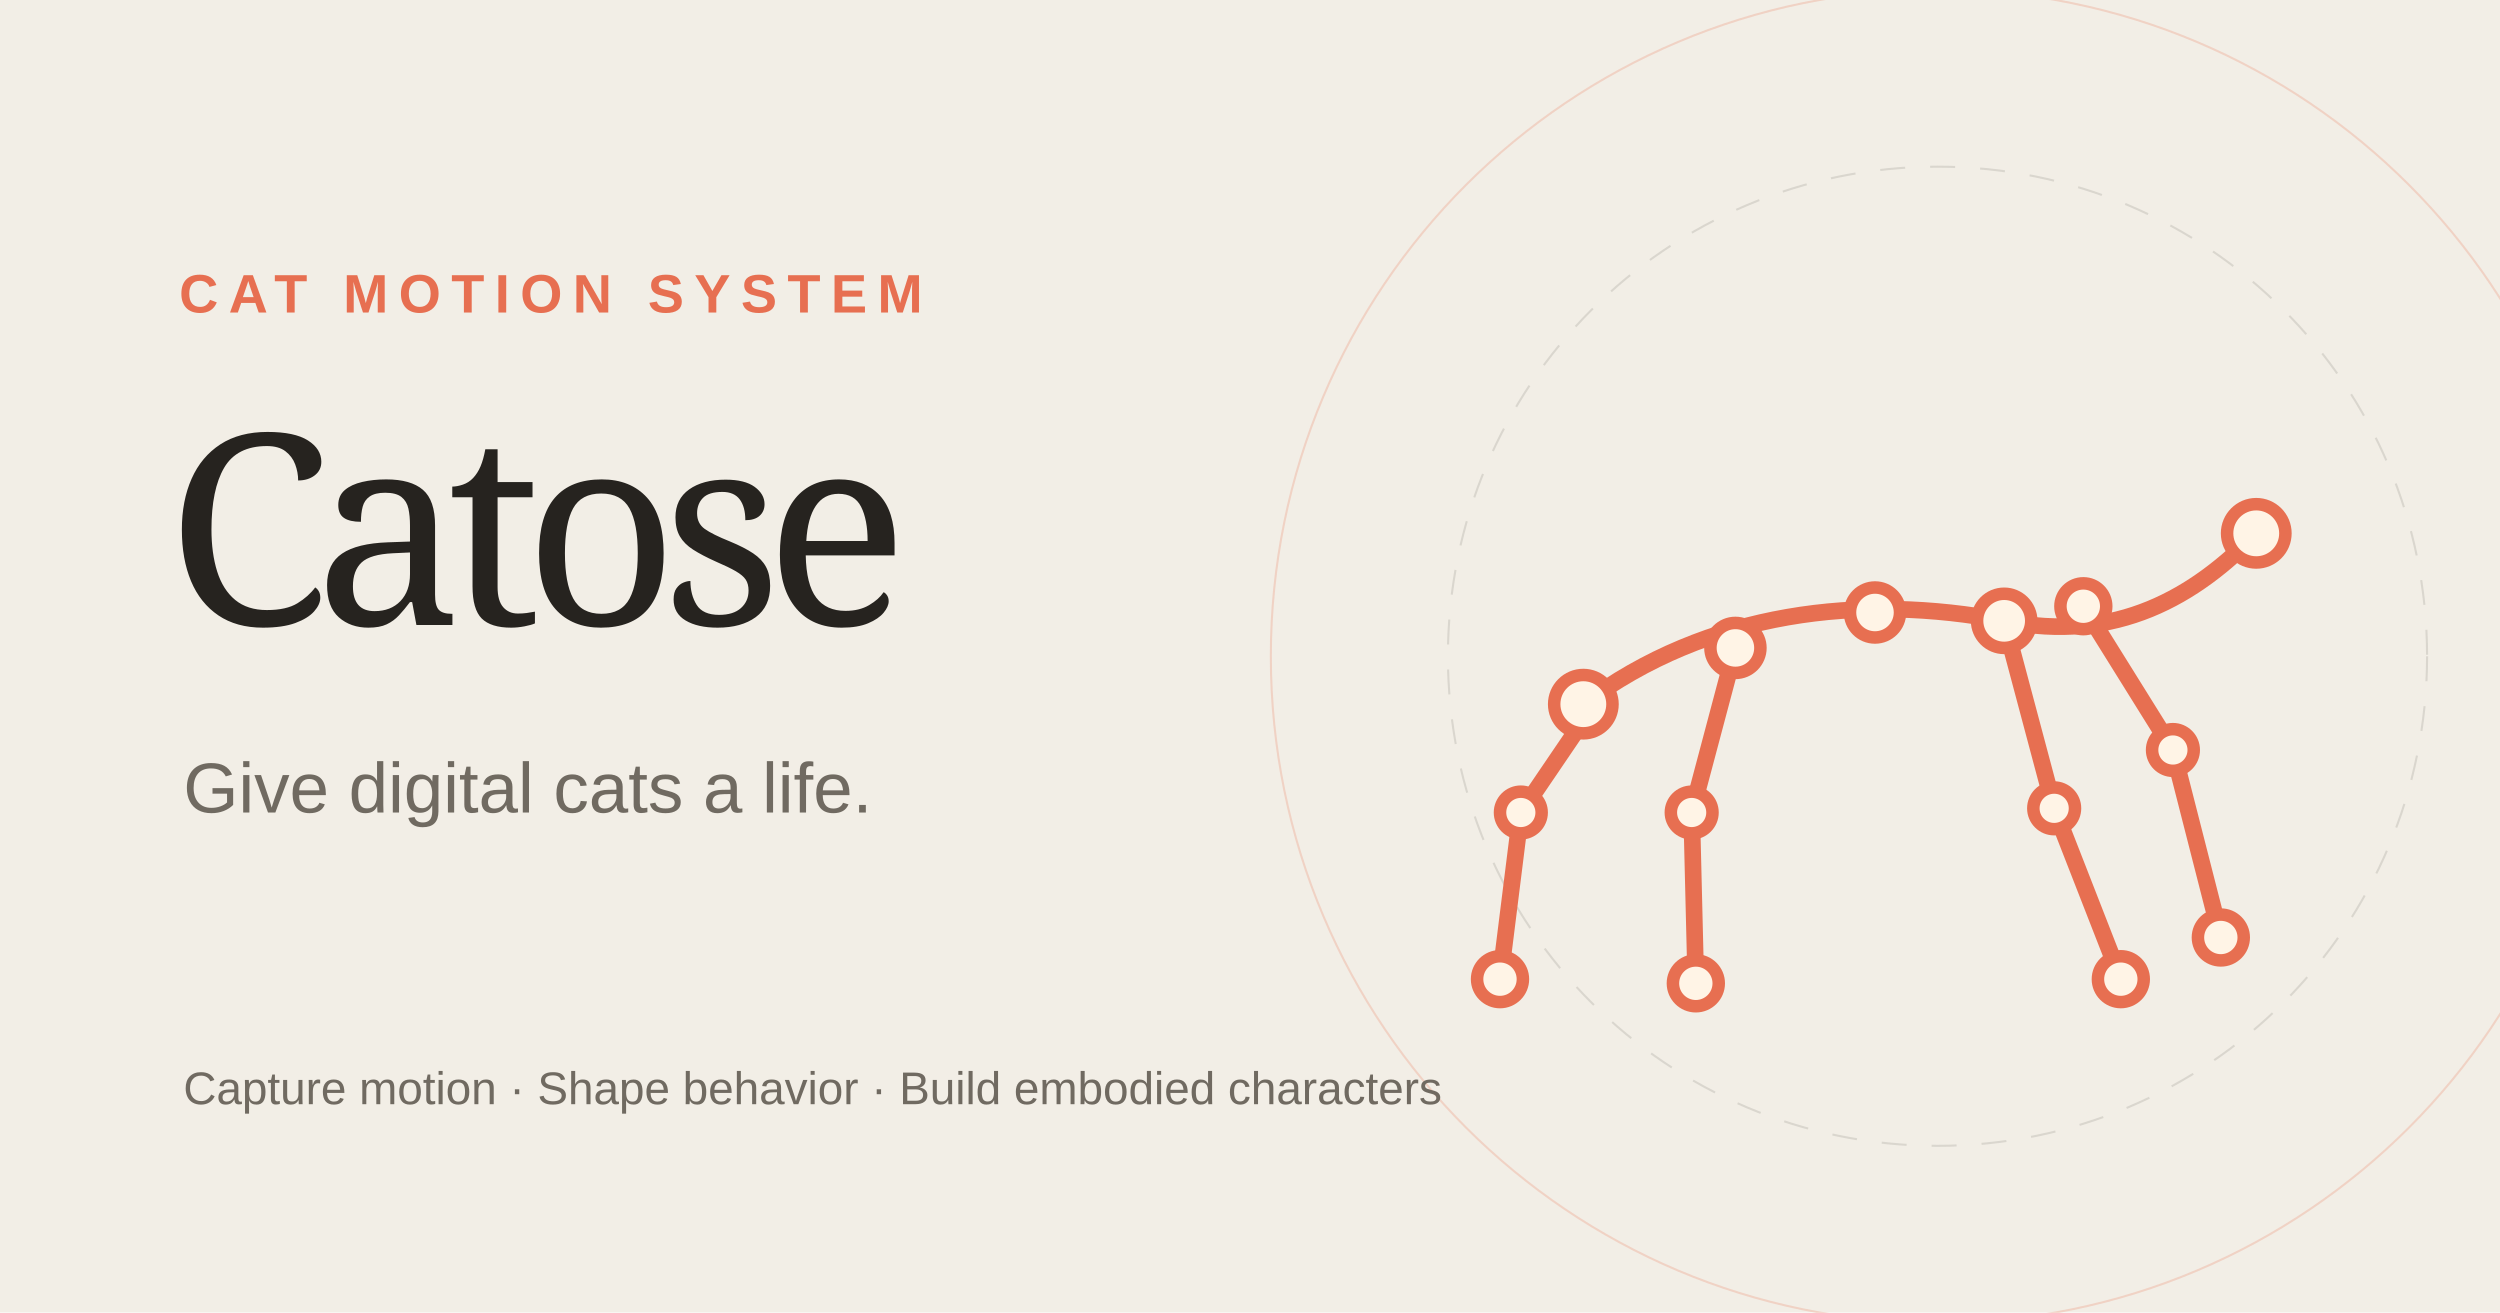
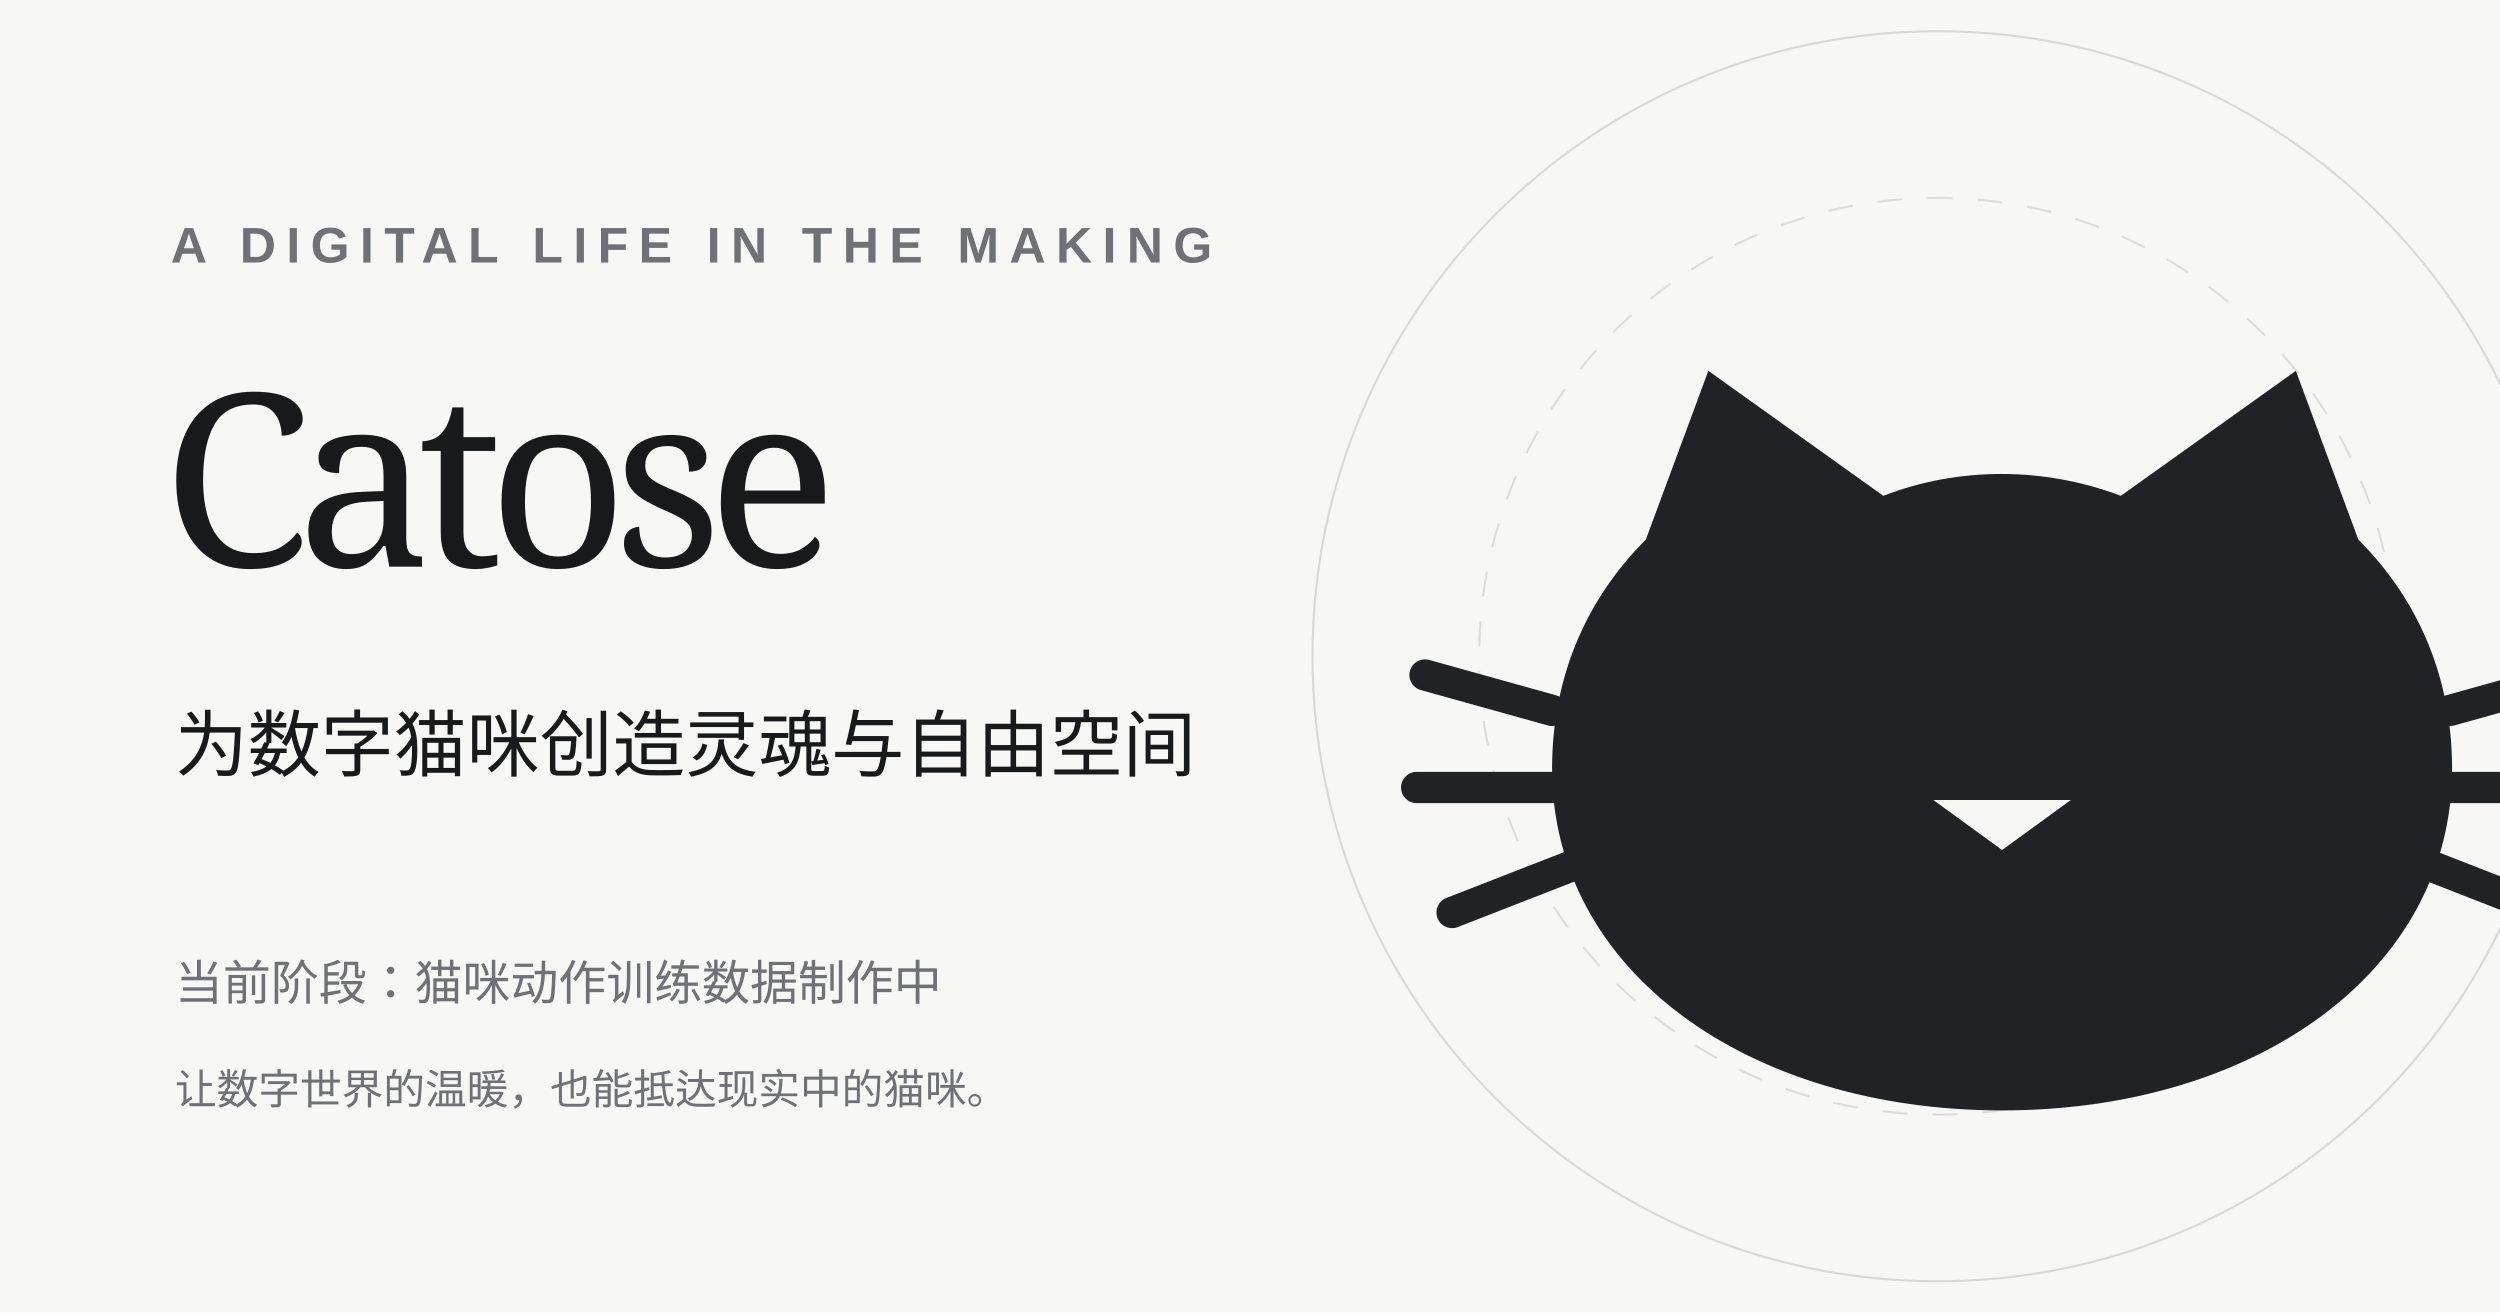
<svg xmlns="http://www.w3.org/2000/svg" width="1200" height="630" viewBox="0 0 1200 630" fill="none">
-   <rect width="1200" height="630" fill="#F2EEE6" />
-   <circle cx="930" cy="315" r="320" stroke="#E76F51" stroke-opacity="0.22" />
-   <circle cx="930" cy="315" r="235" stroke="#26231F" stroke-opacity="0.12" stroke-dasharray="12 12" />
-   <path d="M760 338C820 293 894 285 962 298C1016 309 1054 286 1083 256M766 337L730 390L720 470M833 311L812 390L814 472M962 298L986 388L1018 470M1000 291L1043 360L1066 450" stroke="#E76F51" stroke-width="8" stroke-linecap="round" />
-   <g fill="#FFF4E6" stroke="#E76F51" stroke-width="6">
-     <circle cx="760" cy="338" r="14" />
-     <circle cx="833" cy="311" r="12" />
-     <circle cx="900" cy="294" r="12" />
-     <circle cx="962" cy="298" r="13" />
-     <circle cx="1000" cy="291" r="11" />
-     <circle cx="1083" cy="256" r="14" />
-     <circle cx="730" cy="390" r="10" />
-     <circle cx="720" cy="470" r="11" />
-     <circle cx="812" cy="390" r="10" />
-     <circle cx="814" cy="472" r="11" />
-     <circle cx="986" cy="388" r="10" />
-     <circle cx="1018" cy="470" r="11" />
-     <circle cx="1043" cy="360" r="10" />
-     <circle cx="1066" cy="450" r="11" />
-   </g>
-   <text x="86" y="150" fill="#E76F51" font-family="Arial, sans-serif" font-size="26" font-weight="700" letter-spacing="5">CAT MOTION SYSTEM</text>
-   <text x="80" y="300" fill="#26231F" font-family="Georgia, serif" font-size="128" letter-spacing="-8">Catose</text>
-   <text x="88" y="390" fill="#706A61" font-family="Arial, sans-serif" font-size="34">Give digital cats a life.</text>
-   <text x="88" y="530" fill="#706A61" font-family="Arial, sans-serif" font-size="22">Capture motion · Shape behavior · Build embodied characters</text>
+   <rect width="1200" height="630" fill="#F7F7F5" />
+   <circle cx="930" cy="315" r="300" stroke="#18191B" stroke-opacity="0.14" />
+   <circle cx="930" cy="315" r="220" stroke="#18191B" stroke-opacity="0.12" stroke-dasharray="12 12" />
+   <path d="M790 259L820 178L904 238C940 224 981 224 1018 238L1102 178L1132 259C1162 289 1177 327 1177 369C1177 466 1083 533 961 533C839 533 745 466 745 369C745 327 760 289 790 259Z" fill="#202226" />
+   <path d="M928 384L961 408L994 384" fill="#F7F7F5" />
+   <path d="M745 341L684 324M747 378L680 378M756 415L697 438M1176 341L1237 324M1174 378L1241 378M1165 415L1224 438" stroke="#202226" stroke-width="15" stroke-linecap="round" />
+   <text x="82" y="126" fill="#6F7176" font-family="Arial, sans-serif" font-size="24" font-weight="700" letter-spacing="5">A DIGITAL LIFE IN THE MAKING</text>
+   <text x="78" y="272" fill="#18191B" font-family="Georgia, serif" font-size="116" letter-spacing="-7">Catose</text>
+   <text x="84" y="370" fill="#18191B" font-family="Arial, sans-serif" font-size="35">为数字猫咪创造灵魂与自由空间</text>
+   <text x="84" y="480" fill="#6F7176" font-family="Arial, sans-serif" font-size="23">当前阶段：猫咪动作训练数据制作中</text>
+   <text x="84" y="530" fill="#6F7176" font-family="Arial, sans-serif" font-size="20">让数字世界的温暖，也能抵达现实中的猫咪。</text>
</svg>
